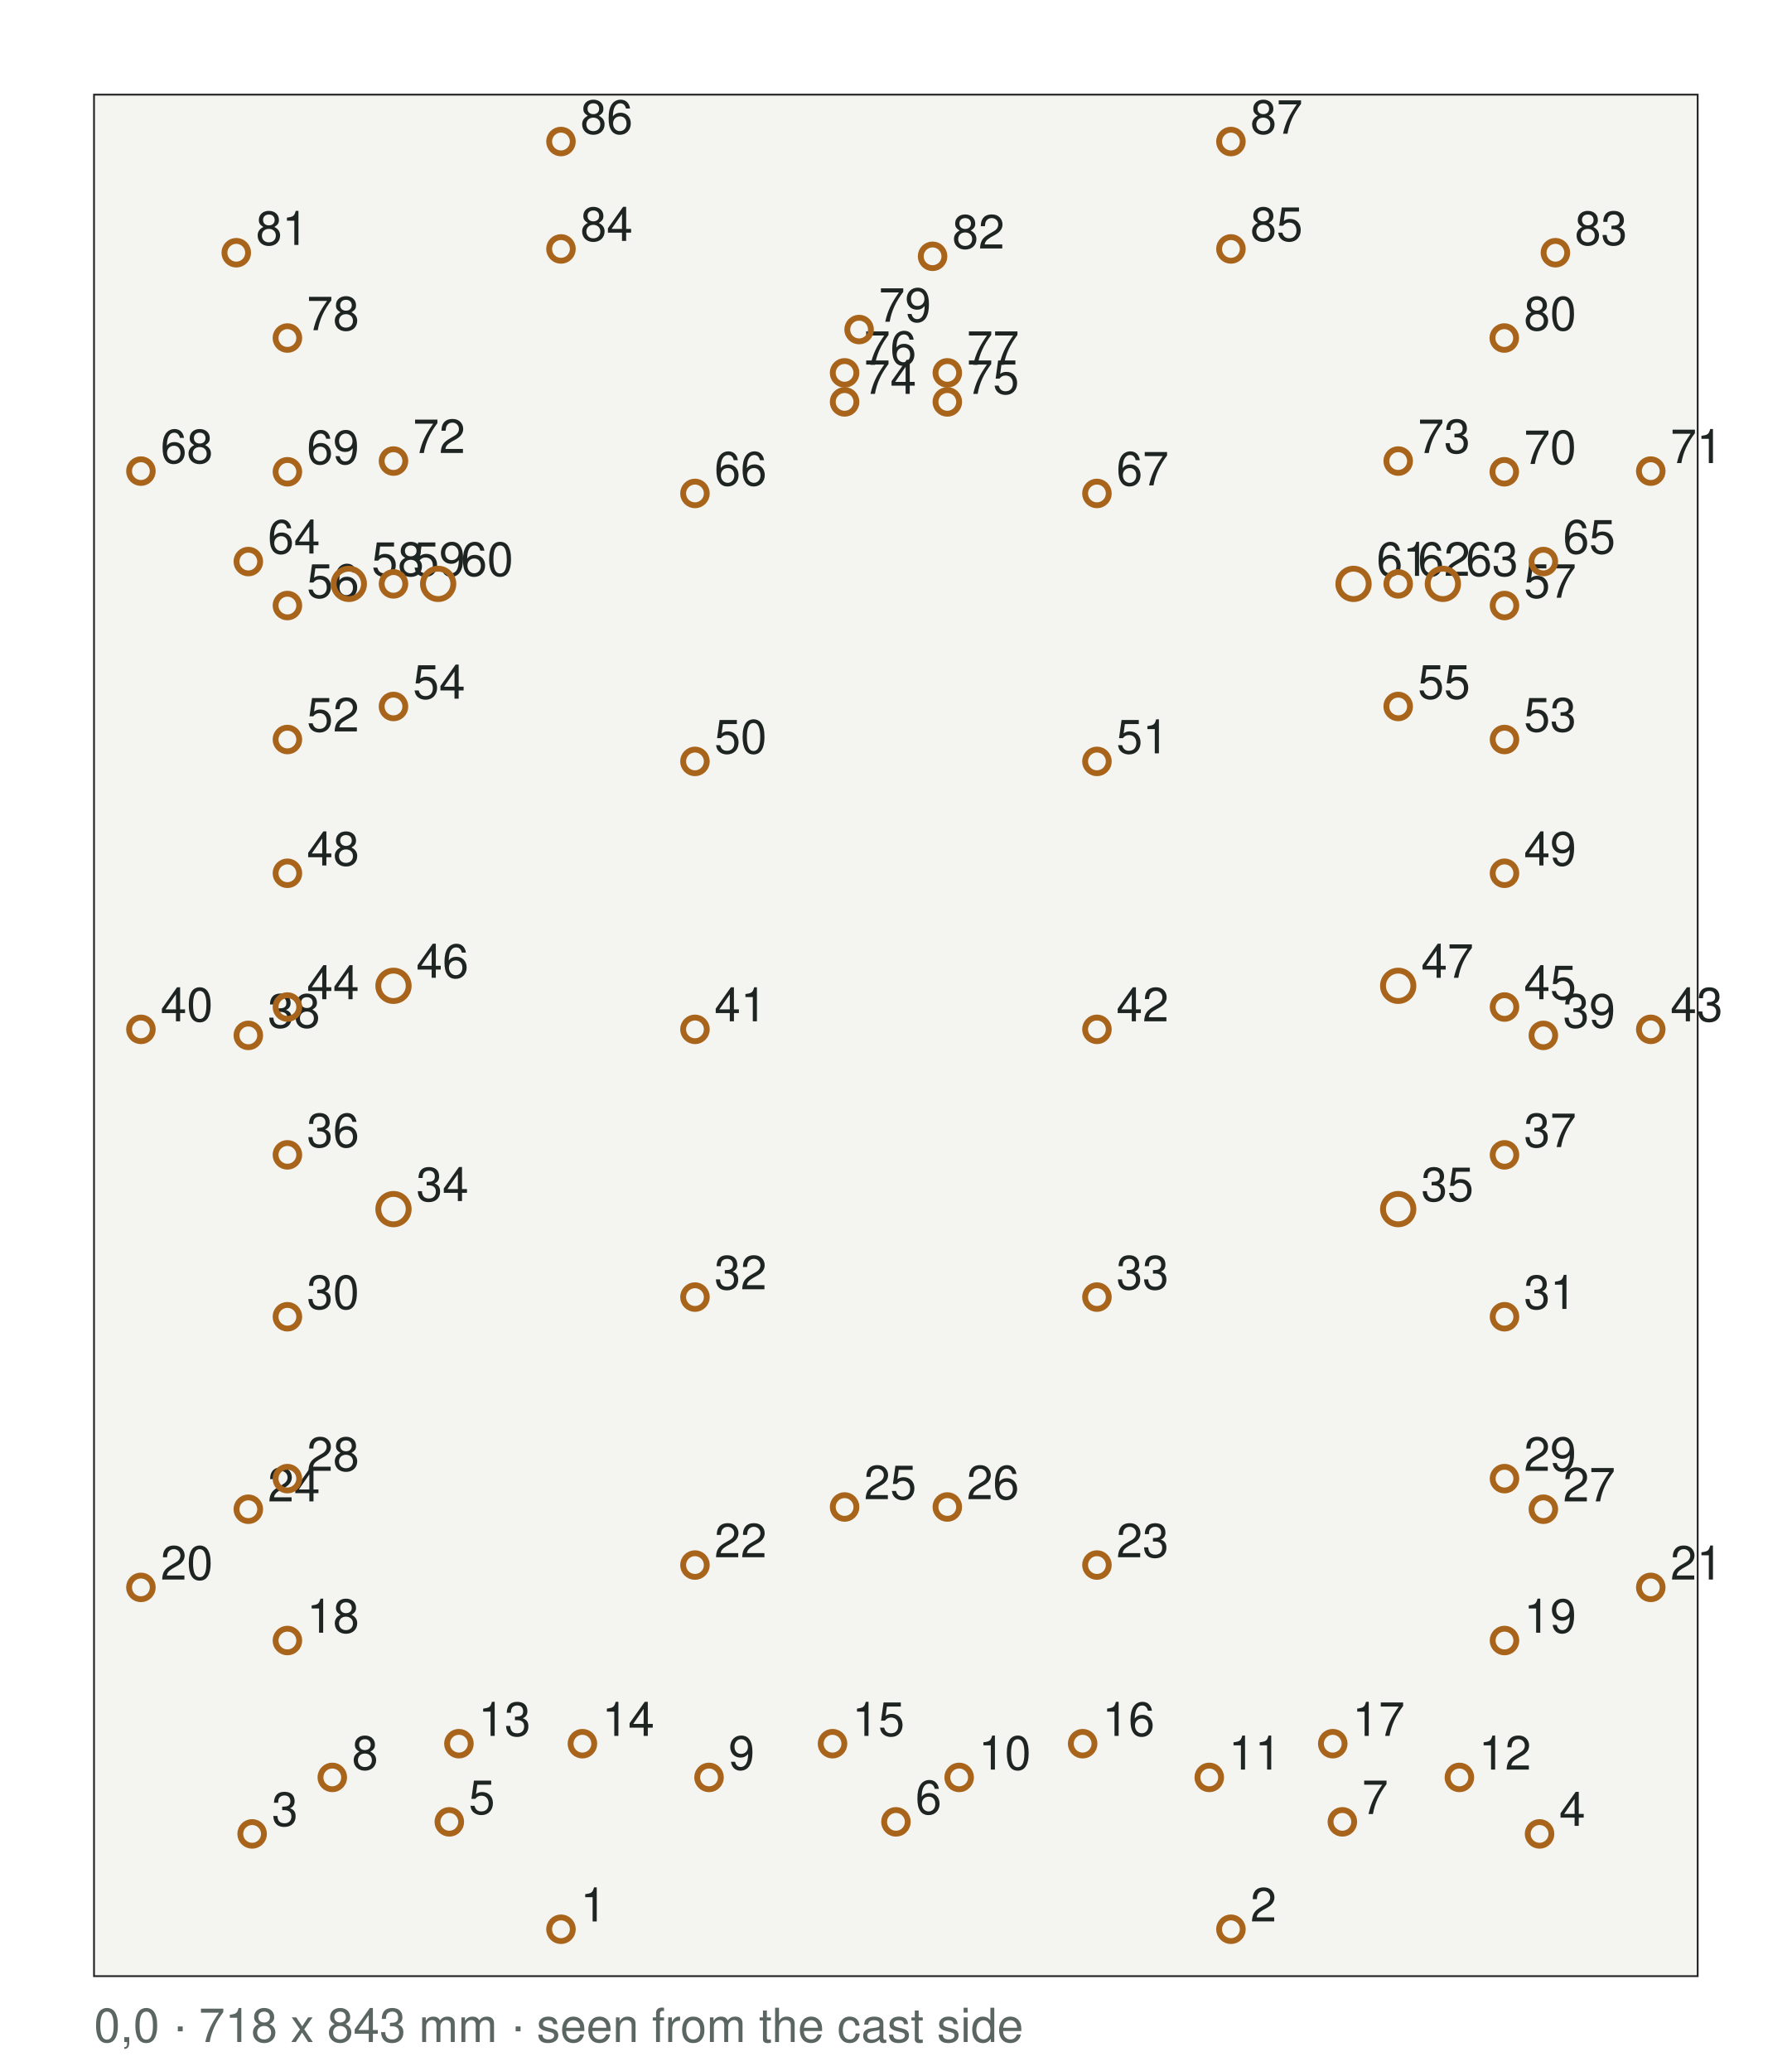
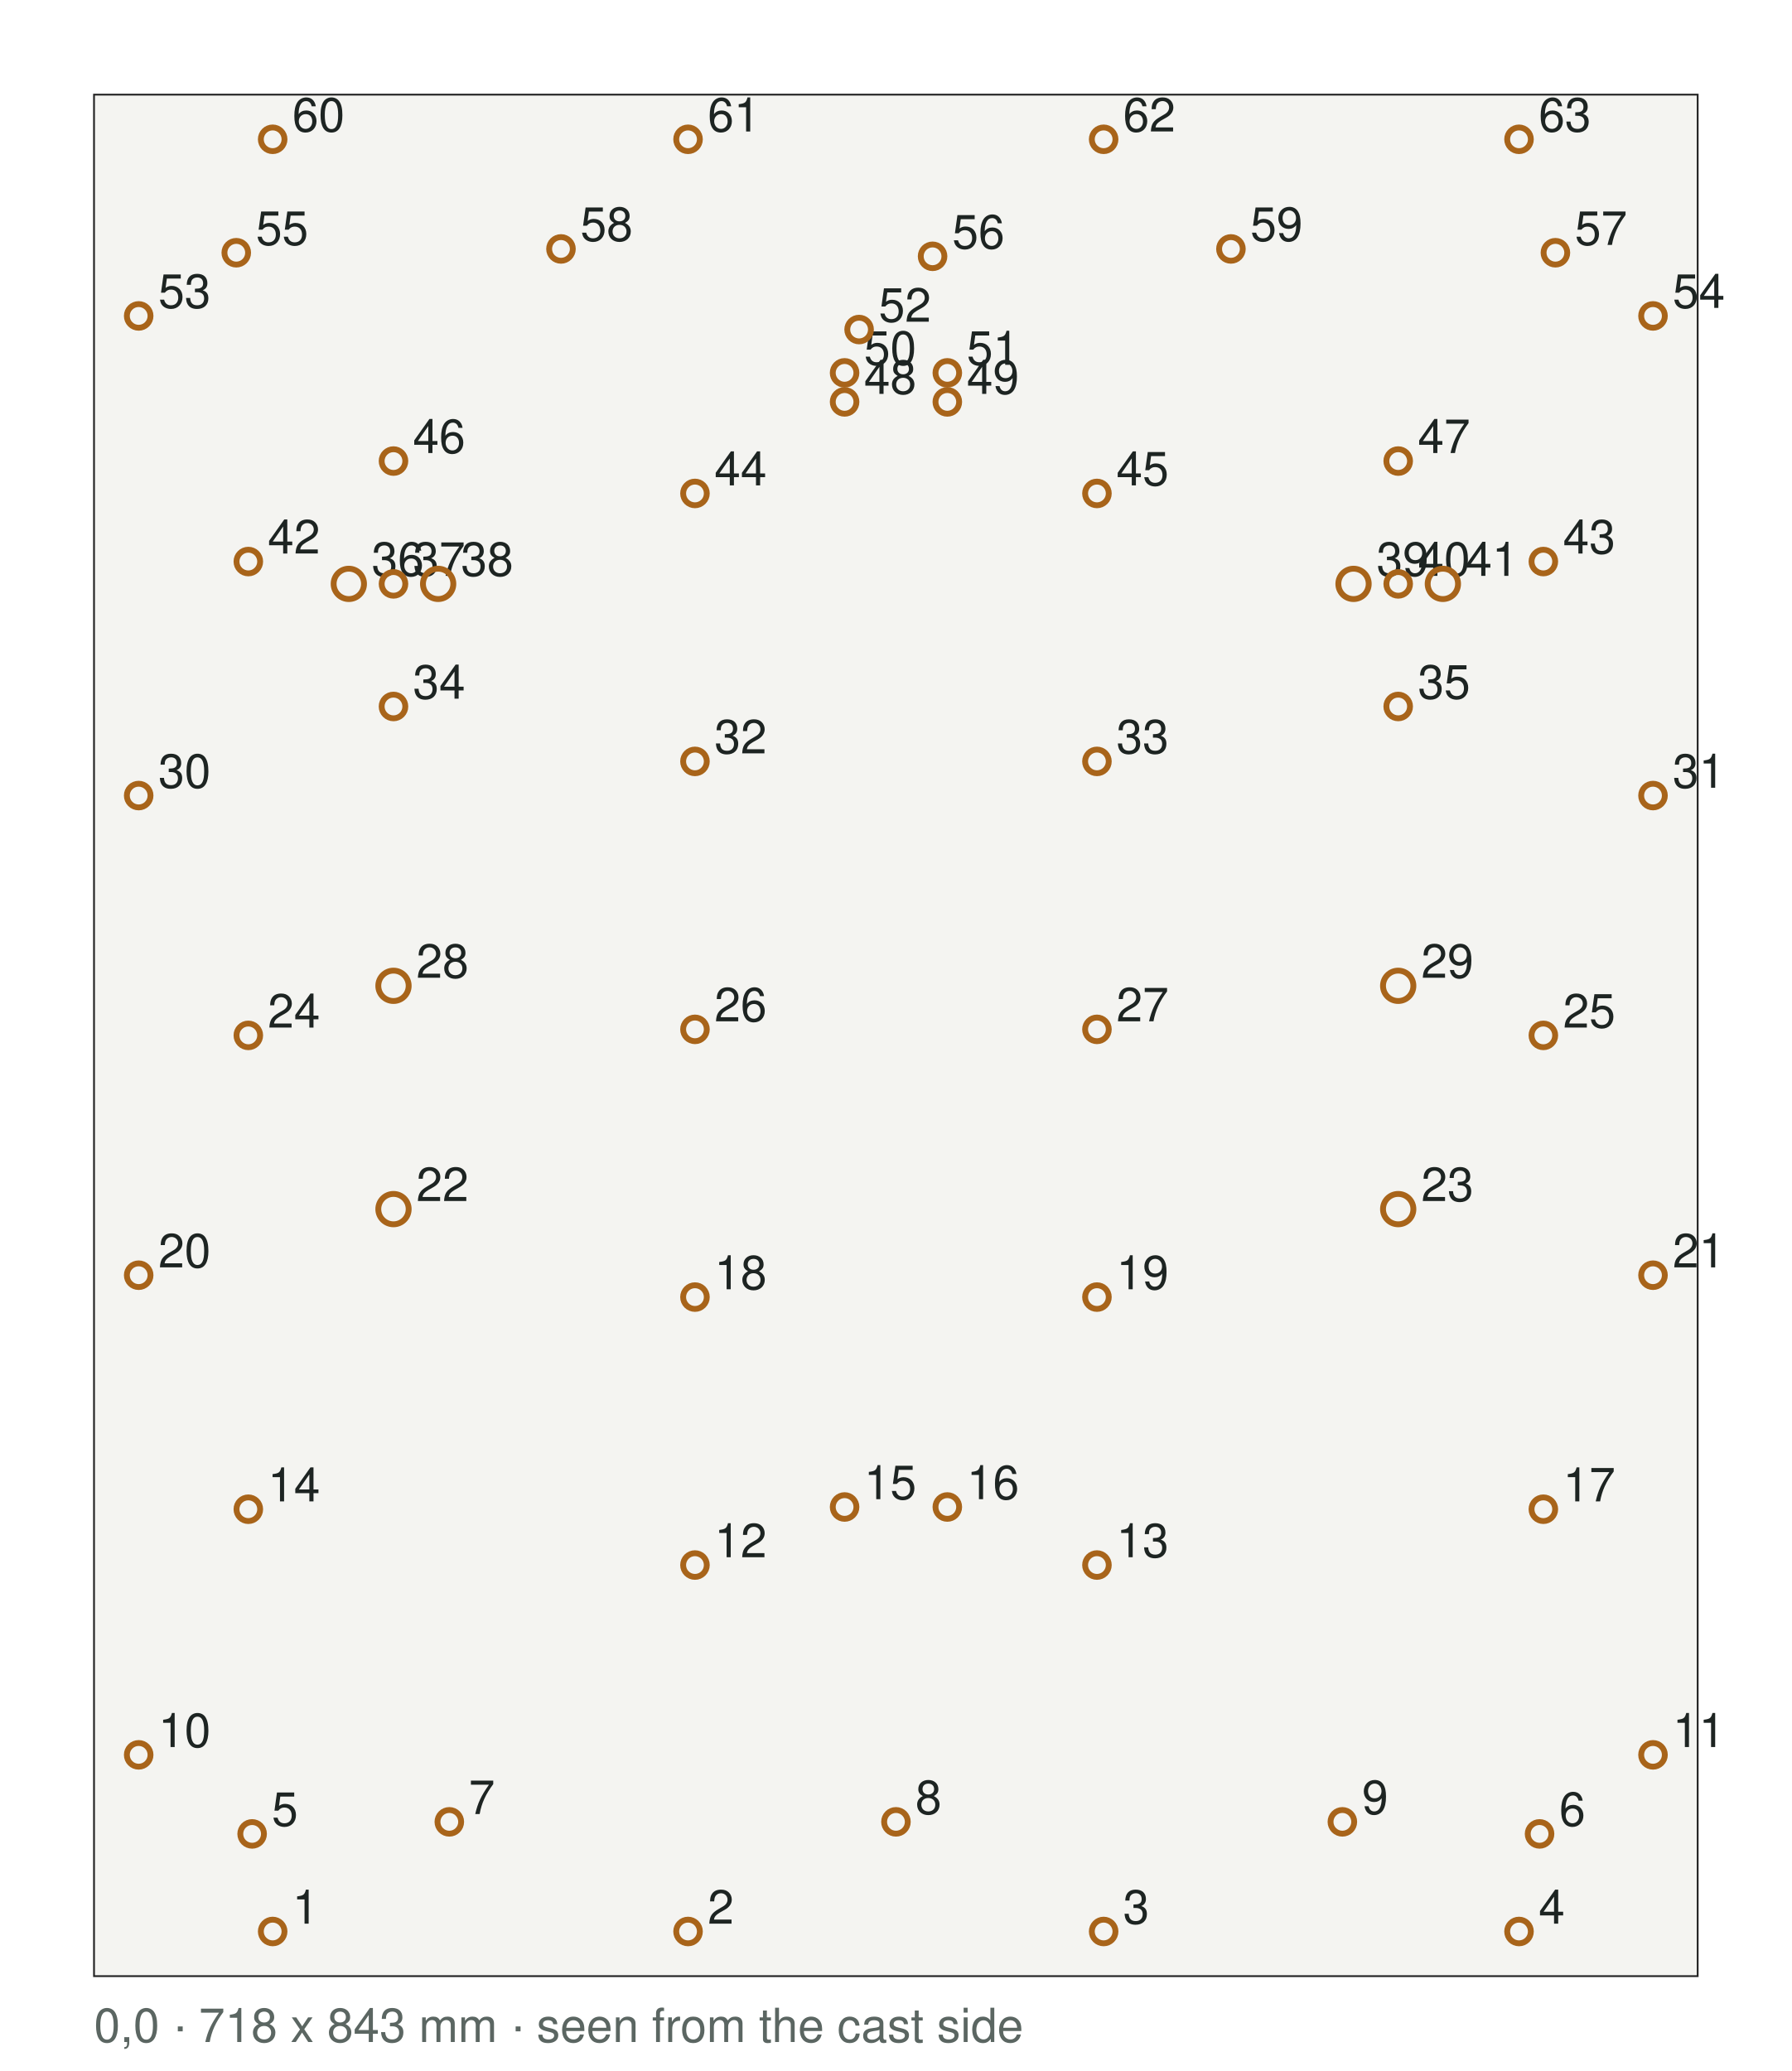
<svg xmlns="http://www.w3.org/2000/svg" viewBox="-42.1 -42.1 802.4 926.9" width="802mm" height="927mm" font-family="Helvetica, Arial, sans-serif">
  <polygon points="0.0,842.6 718.1,842.6 718.1,0.0 0.0,0.0" fill="#f4f4f1" stroke="#222" stroke-width="0.8" />
-   <circle cx="209.1" cy="821.6" r="5.3" fill="none" stroke="#a8641a" stroke-width="2.63" />
-   <text x="217.8" y="818.1" font-size="21.1" fill="#1d2422">1</text>
-   <circle cx="509.1" cy="821.6" r="5.3" fill="none" stroke="#a8641a" stroke-width="2.63" />
-   <text x="517.8" y="818.1" font-size="21.1" fill="#1d2422">2</text>
+   <circle cx="80.0" cy="822.6" r="5.3" fill="none" stroke="#a8641a" stroke-width="2.63" />
+   <text x="88.8" y="819.1" font-size="21.1" fill="#1d2422">1</text>
+   <circle cx="266.0" cy="822.6" r="5.3" fill="none" stroke="#a8641a" stroke-width="2.63" />
+   <text x="274.8" y="819.1" font-size="21.1" fill="#1d2422">2</text>
+   <circle cx="452.1" cy="822.6" r="5.3" fill="none" stroke="#a8641a" stroke-width="2.63" />
+   <text x="460.8" y="819.1" font-size="21.1" fill="#1d2422">3</text>
+   <circle cx="638.1" cy="822.6" r="5.3" fill="none" stroke="#a8641a" stroke-width="2.63" />
+   <text x="646.9" y="819.1" font-size="21.1" fill="#1d2422">4</text>
  <circle cx="70.8" cy="778.9" r="5.3" fill="none" stroke="#a8641a" stroke-width="2.63" />
-   <text x="79.6" y="775.3" font-size="21.1" fill="#1d2422">3</text>
+   <text x="79.6" y="775.3" font-size="21.1" fill="#1d2422">5</text>
  <circle cx="647.3" cy="778.9" r="5.3" fill="none" stroke="#a8641a" stroke-width="2.63" />
-   <text x="656.1" y="775.3" font-size="21.1" fill="#1d2422">4</text>
+   <text x="656.1" y="775.3" font-size="21.1" fill="#1d2422">6</text>
  <circle cx="159.1" cy="773.5" r="5.3" fill="none" stroke="#a8641a" stroke-width="2.63" />
-   <text x="167.8" y="770.0" font-size="21.1" fill="#1d2422">5</text>
+   <text x="167.8" y="770.0" font-size="21.1" fill="#1d2422">7</text>
  <circle cx="359.1" cy="773.5" r="5.3" fill="none" stroke="#a8641a" stroke-width="2.63" />
-   <text x="367.8" y="770.0" font-size="21.1" fill="#1d2422">6</text>
+   <text x="367.8" y="770.0" font-size="21.1" fill="#1d2422">8</text>
  <circle cx="559.0" cy="773.5" r="5.3" fill="none" stroke="#a8641a" stroke-width="2.63" />
-   <text x="567.8" y="770.0" font-size="21.1" fill="#1d2422">7</text>
-   <circle cx="106.7" cy="753.6" r="5.3" fill="none" stroke="#a8641a" stroke-width="2.63" />
-   <text x="115.5" y="750.1" font-size="21.1" fill="#1d2422">8</text>
-   <circle cx="275.4" cy="753.6" r="5.3" fill="none" stroke="#a8641a" stroke-width="2.63" />
-   <text x="284.1" y="750.1" font-size="21.1" fill="#1d2422">9</text>
-   <circle cx="387.4" cy="753.6" r="5.3" fill="none" stroke="#a8641a" stroke-width="2.63" />
-   <text x="396.1" y="750.1" font-size="21.1" fill="#1d2422">10</text>
-   <circle cx="499.4" cy="753.6" r="5.3" fill="none" stroke="#a8641a" stroke-width="2.63" />
-   <text x="508.1" y="750.1" font-size="21.1" fill="#1d2422">11</text>
-   <circle cx="611.4" cy="753.6" r="5.3" fill="none" stroke="#a8641a" stroke-width="2.63" />
-   <text x="620.1" y="750.1" font-size="21.1" fill="#1d2422">12</text>
-   <circle cx="163.4" cy="738.5" r="5.3" fill="none" stroke="#a8641a" stroke-width="2.63" />
-   <text x="172.1" y="735.0" font-size="21.1" fill="#1d2422">13</text>
-   <circle cx="218.7" cy="738.5" r="5.3" fill="none" stroke="#a8641a" stroke-width="2.63" />
-   <text x="227.5" y="735.0" font-size="21.1" fill="#1d2422">14</text>
-   <circle cx="330.7" cy="738.5" r="5.3" fill="none" stroke="#a8641a" stroke-width="2.63" />
-   <text x="339.5" y="735.0" font-size="21.1" fill="#1d2422">15</text>
-   <circle cx="442.7" cy="738.5" r="5.3" fill="none" stroke="#a8641a" stroke-width="2.63" />
-   <text x="451.5" y="735.0" font-size="21.1" fill="#1d2422">16</text>
-   <circle cx="554.7" cy="738.5" r="5.3" fill="none" stroke="#a8641a" stroke-width="2.63" />
-   <text x="563.5" y="735.0" font-size="21.1" fill="#1d2422">17</text>
-   <circle cx="86.6" cy="692.3" r="5.3" fill="none" stroke="#a8641a" stroke-width="2.63" />
-   <text x="95.3" y="688.8" font-size="21.1" fill="#1d2422">18</text>
-   <circle cx="631.6" cy="692.3" r="5.3" fill="none" stroke="#a8641a" stroke-width="2.63" />
-   <text x="640.3" y="688.8" font-size="21.1" fill="#1d2422">19</text>
-   <circle cx="21.0" cy="668.5" r="5.3" fill="none" stroke="#a8641a" stroke-width="2.63" />
-   <text x="29.8" y="665.0" font-size="21.1" fill="#1d2422">20</text>
-   <circle cx="697.1" cy="668.5" r="5.3" fill="none" stroke="#a8641a" stroke-width="2.63" />
-   <text x="705.9" y="665.0" font-size="21.1" fill="#1d2422">21</text>
+   <text x="567.8" y="770.0" font-size="21.1" fill="#1d2422">9</text>
+   <circle cx="20.0" cy="743.5" r="5.3" fill="none" stroke="#a8641a" stroke-width="2.63" />
+   <text x="28.8" y="740.0" font-size="21.1" fill="#1d2422">10</text>
+   <circle cx="698.1" cy="743.5" r="5.3" fill="none" stroke="#a8641a" stroke-width="2.63" />
+   <text x="706.9" y="740.0" font-size="21.1" fill="#1d2422">11</text>
  <circle cx="269.1" cy="658.5" r="5.3" fill="none" stroke="#a8641a" stroke-width="2.63" />
-   <text x="277.8" y="655.0" font-size="21.1" fill="#1d2422">22</text>
+   <text x="277.8" y="655.0" font-size="21.1" fill="#1d2422">12</text>
  <circle cx="449.1" cy="658.5" r="5.3" fill="none" stroke="#a8641a" stroke-width="2.63" />
-   <text x="457.8" y="655.0" font-size="21.1" fill="#1d2422">23</text>
+   <text x="457.8" y="655.0" font-size="21.1" fill="#1d2422">13</text>
  <circle cx="69.1" cy="633.5" r="5.3" fill="none" stroke="#a8641a" stroke-width="2.63" />
-   <text x="77.8" y="630.0" font-size="21.1" fill="#1d2422">24</text>
+   <text x="77.8" y="630.0" font-size="21.1" fill="#1d2422">14</text>
  <circle cx="336.1" cy="632.5" r="5.3" fill="none" stroke="#a8641a" stroke-width="2.63" />
-   <text x="344.8" y="629.0" font-size="21.1" fill="#1d2422">25</text>
+   <text x="344.8" y="629.0" font-size="21.1" fill="#1d2422">15</text>
  <circle cx="382.1" cy="632.5" r="5.3" fill="none" stroke="#a8641a" stroke-width="2.63" />
-   <text x="390.8" y="629.0" font-size="21.1" fill="#1d2422">26</text>
+   <text x="390.8" y="629.0" font-size="21.1" fill="#1d2422">16</text>
  <circle cx="649.0" cy="633.5" r="5.3" fill="none" stroke="#a8641a" stroke-width="2.63" />
-   <text x="657.8" y="630.0" font-size="21.1" fill="#1d2422">27</text>
-   <circle cx="86.6" cy="619.8" r="5.3" fill="none" stroke="#a8641a" stroke-width="2.63" />
-   <text x="95.3" y="616.3" font-size="21.1" fill="#1d2422">28</text>
-   <circle cx="631.6" cy="619.8" r="5.3" fill="none" stroke="#a8641a" stroke-width="2.63" />
-   <text x="640.3" y="616.3" font-size="21.1" fill="#1d2422">29</text>
-   <circle cx="86.6" cy="547.3" r="5.3" fill="none" stroke="#a8641a" stroke-width="2.63" />
-   <text x="95.3" y="543.8" font-size="21.1" fill="#1d2422">30</text>
-   <circle cx="631.6" cy="547.3" r="5.3" fill="none" stroke="#a8641a" stroke-width="2.63" />
-   <text x="640.3" y="543.8" font-size="21.1" fill="#1d2422">31</text>
+   <text x="657.8" y="630.0" font-size="21.1" fill="#1d2422">17</text>
  <circle cx="269.1" cy="538.5" r="5.3" fill="none" stroke="#a8641a" stroke-width="2.63" />
-   <text x="277.8" y="535.0" font-size="21.1" fill="#1d2422">32</text>
+   <text x="277.8" y="535.0" font-size="21.1" fill="#1d2422">18</text>
  <circle cx="449.1" cy="538.5" r="5.3" fill="none" stroke="#a8641a" stroke-width="2.63" />
-   <text x="457.8" y="535.0" font-size="21.1" fill="#1d2422">33</text>
+   <text x="457.8" y="535.0" font-size="21.1" fill="#1d2422">19</text>
+   <circle cx="20.0" cy="528.7" r="5.3" fill="none" stroke="#a8641a" stroke-width="2.63" />
+   <text x="28.8" y="525.2" font-size="21.1" fill="#1d2422">20</text>
+   <circle cx="698.1" cy="528.7" r="5.3" fill="none" stroke="#a8641a" stroke-width="2.63" />
+   <text x="706.9" y="525.2" font-size="21.1" fill="#1d2422">21</text>
  <circle cx="134.1" cy="499.1" r="6.8" fill="none" stroke="#a8641a" stroke-width="2.63" />
-   <text x="144.3" y="495.5" font-size="21.1" fill="#1d2422">34</text>
+   <text x="144.3" y="495.5" font-size="21.1" fill="#1d2422">22</text>
  <circle cx="584.0" cy="499.1" r="6.8" fill="none" stroke="#a8641a" stroke-width="2.63" />
-   <text x="594.3" y="495.5" font-size="21.1" fill="#1d2422">35</text>
-   <circle cx="86.6" cy="474.8" r="5.3" fill="none" stroke="#a8641a" stroke-width="2.63" />
-   <text x="95.3" y="471.3" font-size="21.1" fill="#1d2422">36</text>
-   <circle cx="631.6" cy="474.8" r="5.3" fill="none" stroke="#a8641a" stroke-width="2.63" />
-   <text x="640.3" y="471.3" font-size="21.1" fill="#1d2422">37</text>
+   <text x="594.3" y="495.5" font-size="21.1" fill="#1d2422">23</text>
  <circle cx="69.1" cy="421.3" r="5.3" fill="none" stroke="#a8641a" stroke-width="2.63" />
-   <text x="77.8" y="417.8" font-size="21.1" fill="#1d2422">38</text>
+   <text x="77.8" y="417.8" font-size="21.1" fill="#1d2422">24</text>
  <circle cx="649.0" cy="421.3" r="5.3" fill="none" stroke="#a8641a" stroke-width="2.63" />
-   <text x="657.8" y="417.8" font-size="21.1" fill="#1d2422">39</text>
-   <circle cx="21.0" cy="418.6" r="5.3" fill="none" stroke="#a8641a" stroke-width="2.63" />
-   <text x="29.8" y="415.0" font-size="21.1" fill="#1d2422">40</text>
+   <text x="657.8" y="417.8" font-size="21.1" fill="#1d2422">25</text>
  <circle cx="269.1" cy="418.6" r="5.3" fill="none" stroke="#a8641a" stroke-width="2.63" />
-   <text x="277.8" y="415.0" font-size="21.1" fill="#1d2422">41</text>
+   <text x="277.8" y="415.0" font-size="21.1" fill="#1d2422">26</text>
  <circle cx="449.1" cy="418.6" r="5.3" fill="none" stroke="#a8641a" stroke-width="2.63" />
-   <text x="457.8" y="415.0" font-size="21.1" fill="#1d2422">42</text>
-   <circle cx="697.1" cy="418.6" r="5.3" fill="none" stroke="#a8641a" stroke-width="2.63" />
-   <text x="705.9" y="415.0" font-size="21.1" fill="#1d2422">43</text>
-   <circle cx="86.6" cy="408.6" r="5.3" fill="none" stroke="#a8641a" stroke-width="2.63" />
-   <text x="95.3" y="405.1" font-size="21.1" fill="#1d2422">44</text>
-   <circle cx="631.6" cy="408.6" r="5.3" fill="none" stroke="#a8641a" stroke-width="2.63" />
-   <text x="640.3" y="405.1" font-size="21.1" fill="#1d2422">45</text>
+   <text x="457.8" y="415.0" font-size="21.1" fill="#1d2422">27</text>
  <circle cx="134.1" cy="399.1" r="6.8" fill="none" stroke="#a8641a" stroke-width="2.63" />
-   <text x="144.3" y="395.5" font-size="21.1" fill="#1d2422">46</text>
+   <text x="144.3" y="395.5" font-size="21.1" fill="#1d2422">28</text>
  <circle cx="584.0" cy="399.1" r="6.8" fill="none" stroke="#a8641a" stroke-width="2.63" />
-   <text x="594.3" y="395.5" font-size="21.1" fill="#1d2422">47</text>
-   <circle cx="86.6" cy="348.7" r="5.3" fill="none" stroke="#a8641a" stroke-width="2.63" />
-   <text x="95.3" y="345.2" font-size="21.1" fill="#1d2422">48</text>
-   <circle cx="631.6" cy="348.7" r="5.3" fill="none" stroke="#a8641a" stroke-width="2.63" />
-   <text x="640.3" y="345.2" font-size="21.1" fill="#1d2422">49</text>
+   <text x="594.3" y="395.5" font-size="21.1" fill="#1d2422">29</text>
+   <circle cx="20.0" cy="313.9" r="5.3" fill="none" stroke="#a8641a" stroke-width="2.63" />
+   <text x="28.8" y="310.4" font-size="21.1" fill="#1d2422">30</text>
+   <circle cx="698.1" cy="313.9" r="5.3" fill="none" stroke="#a8641a" stroke-width="2.63" />
+   <text x="706.9" y="310.4" font-size="21.1" fill="#1d2422">31</text>
  <circle cx="269.1" cy="298.6" r="5.3" fill="none" stroke="#a8641a" stroke-width="2.63" />
-   <text x="277.8" y="295.0" font-size="21.1" fill="#1d2422">50</text>
+   <text x="277.8" y="295.0" font-size="21.1" fill="#1d2422">32</text>
  <circle cx="449.1" cy="298.6" r="5.3" fill="none" stroke="#a8641a" stroke-width="2.63" />
-   <text x="457.8" y="295.0" font-size="21.1" fill="#1d2422">51</text>
-   <circle cx="86.6" cy="288.8" r="5.3" fill="none" stroke="#a8641a" stroke-width="2.63" />
-   <text x="95.3" y="285.2" font-size="21.1" fill="#1d2422">52</text>
-   <circle cx="631.6" cy="288.8" r="5.3" fill="none" stroke="#a8641a" stroke-width="2.63" />
-   <text x="640.3" y="285.2" font-size="21.1" fill="#1d2422">53</text>
+   <text x="457.8" y="295.0" font-size="21.1" fill="#1d2422">33</text>
  <circle cx="134.1" cy="274.0" r="5.3" fill="none" stroke="#a8641a" stroke-width="2.63" />
-   <text x="142.8" y="270.5" font-size="21.1" fill="#1d2422">54</text>
+   <text x="142.8" y="270.5" font-size="21.1" fill="#1d2422">34</text>
  <circle cx="584.0" cy="274.0" r="5.3" fill="none" stroke="#a8641a" stroke-width="2.63" />
-   <text x="592.8" y="270.5" font-size="21.1" fill="#1d2422">55</text>
-   <circle cx="86.6" cy="228.8" r="5.3" fill="none" stroke="#a8641a" stroke-width="2.63" />
-   <text x="95.3" y="225.3" font-size="21.1" fill="#1d2422">56</text>
-   <circle cx="631.6" cy="228.8" r="5.3" fill="none" stroke="#a8641a" stroke-width="2.63" />
-   <text x="640.3" y="225.3" font-size="21.1" fill="#1d2422">57</text>
+   <text x="592.8" y="270.5" font-size="21.1" fill="#1d2422">35</text>
  <circle cx="114.1" cy="219.1" r="6.8" fill="none" stroke="#a8641a" stroke-width="2.63" />
-   <text x="124.3" y="215.5" font-size="21.1" fill="#1d2422">58</text>
+   <text x="124.3" y="215.5" font-size="21.1" fill="#1d2422">36</text>
  <circle cx="134.1" cy="219.1" r="5.3" fill="none" stroke="#a8641a" stroke-width="2.63" />
-   <text x="142.8" y="215.5" font-size="21.1" fill="#1d2422">59</text>
+   <text x="142.8" y="215.5" font-size="21.1" fill="#1d2422">37</text>
  <circle cx="154.1" cy="219.1" r="6.8" fill="none" stroke="#a8641a" stroke-width="2.63" />
-   <text x="164.3" y="215.5" font-size="21.1" fill="#1d2422">60</text>
+   <text x="164.3" y="215.5" font-size="21.1" fill="#1d2422">38</text>
  <circle cx="564.0" cy="219.1" r="6.8" fill="none" stroke="#a8641a" stroke-width="2.63" />
-   <text x="574.3" y="215.5" font-size="21.1" fill="#1d2422">61</text>
+   <text x="574.3" y="215.5" font-size="21.1" fill="#1d2422">39</text>
  <circle cx="584.0" cy="219.1" r="5.3" fill="none" stroke="#a8641a" stroke-width="2.63" />
-   <text x="592.8" y="215.5" font-size="21.1" fill="#1d2422">62</text>
+   <text x="592.8" y="215.5" font-size="21.1" fill="#1d2422">40</text>
  <circle cx="604.0" cy="219.1" r="6.8" fill="none" stroke="#a8641a" stroke-width="2.63" />
-   <text x="614.3" y="215.5" font-size="21.1" fill="#1d2422">63</text>
+   <text x="614.3" y="215.5" font-size="21.1" fill="#1d2422">41</text>
  <circle cx="69.1" cy="209.1" r="5.3" fill="none" stroke="#a8641a" stroke-width="2.63" />
-   <text x="77.8" y="205.5" font-size="21.1" fill="#1d2422">64</text>
+   <text x="77.8" y="205.5" font-size="21.1" fill="#1d2422">42</text>
  <circle cx="649.0" cy="209.1" r="5.3" fill="none" stroke="#a8641a" stroke-width="2.63" />
-   <text x="657.8" y="205.5" font-size="21.1" fill="#1d2422">65</text>
+   <text x="657.8" y="205.5" font-size="21.1" fill="#1d2422">43</text>
  <circle cx="269.1" cy="178.6" r="5.3" fill="none" stroke="#a8641a" stroke-width="2.63" />
-   <text x="277.8" y="175.0" font-size="21.1" fill="#1d2422">66</text>
+   <text x="277.8" y="175.0" font-size="21.1" fill="#1d2422">44</text>
  <circle cx="449.1" cy="178.6" r="5.3" fill="none" stroke="#a8641a" stroke-width="2.63" />
-   <text x="457.8" y="175.0" font-size="21.1" fill="#1d2422">67</text>
-   <circle cx="21.0" cy="168.6" r="5.3" fill="none" stroke="#a8641a" stroke-width="2.63" />
-   <text x="29.8" y="165.0" font-size="21.1" fill="#1d2422">68</text>
-   <circle cx="86.6" cy="168.9" r="5.3" fill="none" stroke="#a8641a" stroke-width="2.63" />
-   <text x="95.3" y="165.4" font-size="21.1" fill="#1d2422">69</text>
-   <circle cx="631.5" cy="168.9" r="5.3" fill="none" stroke="#a8641a" stroke-width="2.63" />
-   <text x="640.3" y="165.4" font-size="21.1" fill="#1d2422">70</text>
-   <circle cx="697.1" cy="168.6" r="5.3" fill="none" stroke="#a8641a" stroke-width="2.63" />
-   <text x="705.9" y="165.0" font-size="21.1" fill="#1d2422">71</text>
+   <text x="457.8" y="175.0" font-size="21.1" fill="#1d2422">45</text>
  <circle cx="134.1" cy="164.1" r="5.3" fill="none" stroke="#a8641a" stroke-width="2.63" />
-   <text x="142.8" y="160.5" font-size="21.1" fill="#1d2422">72</text>
+   <text x="142.8" y="160.5" font-size="21.1" fill="#1d2422">46</text>
  <circle cx="584.0" cy="164.1" r="5.3" fill="none" stroke="#a8641a" stroke-width="2.63" />
-   <text x="592.8" y="160.5" font-size="21.1" fill="#1d2422">73</text>
+   <text x="592.8" y="160.5" font-size="21.1" fill="#1d2422">47</text>
  <circle cx="336.1" cy="137.6" r="5.3" fill="none" stroke="#a8641a" stroke-width="2.63" />
-   <text x="344.8" y="134.0" font-size="21.1" fill="#1d2422">74</text>
+   <text x="344.8" y="134.0" font-size="21.1" fill="#1d2422">48</text>
  <circle cx="382.1" cy="137.6" r="5.3" fill="none" stroke="#a8641a" stroke-width="2.63" />
-   <text x="390.8" y="134.0" font-size="21.1" fill="#1d2422">75</text>
+   <text x="390.8" y="134.0" font-size="21.1" fill="#1d2422">49</text>
  <circle cx="336.1" cy="124.6" r="5.3" fill="none" stroke="#a8641a" stroke-width="2.63" />
-   <text x="344.8" y="121.0" font-size="21.1" fill="#1d2422">76</text>
+   <text x="344.8" y="121.0" font-size="21.1" fill="#1d2422">50</text>
  <circle cx="382.1" cy="124.6" r="5.3" fill="none" stroke="#a8641a" stroke-width="2.63" />
-   <text x="390.8" y="121.0" font-size="21.1" fill="#1d2422">77</text>
-   <circle cx="86.6" cy="109.0" r="5.3" fill="none" stroke="#a8641a" stroke-width="2.63" />
-   <text x="95.3" y="105.5" font-size="21.1" fill="#1d2422">78</text>
+   <text x="390.8" y="121.0" font-size="21.1" fill="#1d2422">51</text>
  <circle cx="342.6" cy="105.2" r="5.3" fill="none" stroke="#a8641a" stroke-width="2.63" />
-   <text x="351.4" y="101.7" font-size="21.1" fill="#1d2422">79</text>
-   <circle cx="631.5" cy="109.0" r="5.3" fill="none" stroke="#a8641a" stroke-width="2.63" />
-   <text x="640.3" y="105.5" font-size="21.1" fill="#1d2422">80</text>
+   <text x="351.4" y="101.7" font-size="21.1" fill="#1d2422">52</text>
+   <circle cx="20.0" cy="99.1" r="5.3" fill="none" stroke="#a8641a" stroke-width="2.63" />
+   <text x="28.8" y="95.5" font-size="21.1" fill="#1d2422">53</text>
+   <circle cx="698.1" cy="99.1" r="5.3" fill="none" stroke="#a8641a" stroke-width="2.63" />
+   <text x="706.9" y="95.5" font-size="21.1" fill="#1d2422">54</text>
  <circle cx="63.7" cy="70.8" r="5.3" fill="none" stroke="#a8641a" stroke-width="2.63" />
-   <text x="72.5" y="67.3" font-size="21.1" fill="#1d2422">81</text>
+   <text x="72.5" y="67.3" font-size="21.1" fill="#1d2422">55</text>
  <circle cx="375.5" cy="72.4" r="5.3" fill="none" stroke="#a8641a" stroke-width="2.63" />
-   <text x="384.3" y="68.9" font-size="21.1" fill="#1d2422">82</text>
+   <text x="384.3" y="68.9" font-size="21.1" fill="#1d2422">56</text>
  <circle cx="654.4" cy="70.8" r="5.3" fill="none" stroke="#a8641a" stroke-width="2.63" />
-   <text x="663.1" y="67.3" font-size="21.1" fill="#1d2422">83</text>
+   <text x="663.1" y="67.3" font-size="21.1" fill="#1d2422">57</text>
  <circle cx="209.1" cy="69.1" r="5.3" fill="none" stroke="#a8641a" stroke-width="2.63" />
-   <text x="217.8" y="65.5" font-size="21.1" fill="#1d2422">84</text>
+   <text x="217.8" y="65.5" font-size="21.1" fill="#1d2422">58</text>
  <circle cx="509.1" cy="69.1" r="5.3" fill="none" stroke="#a8641a" stroke-width="2.63" />
-   <text x="517.8" y="65.5" font-size="21.1" fill="#1d2422">85</text>
-   <circle cx="209.1" cy="21.0" r="5.3" fill="none" stroke="#a8641a" stroke-width="2.63" />
-   <text x="217.8" y="17.5" font-size="21.1" fill="#1d2422">86</text>
-   <circle cx="509.1" cy="21.0" r="5.3" fill="none" stroke="#a8641a" stroke-width="2.63" />
-   <text x="517.8" y="17.5" font-size="21.1" fill="#1d2422">87</text>
+   <text x="517.8" y="65.5" font-size="21.1" fill="#1d2422">59</text>
+   <circle cx="80.0" cy="20.0" r="5.3" fill="none" stroke="#a8641a" stroke-width="2.63" />
+   <text x="88.8" y="16.5" font-size="21.1" fill="#1d2422">60</text>
+   <circle cx="266.0" cy="20.0" r="5.3" fill="none" stroke="#a8641a" stroke-width="2.63" />
+   <text x="274.8" y="16.5" font-size="21.1" fill="#1d2422">61</text>
+   <circle cx="452.1" cy="20.0" r="5.3" fill="none" stroke="#a8641a" stroke-width="2.63" />
+   <text x="460.8" y="16.5" font-size="21.1" fill="#1d2422">62</text>
+   <circle cx="638.1" cy="20.0" r="5.3" fill="none" stroke="#a8641a" stroke-width="2.63" />
+   <text x="646.9" y="16.5" font-size="21.1" fill="#1d2422">63</text>
  <text x="0" y="872.1" font-size="21.1" fill="#5b6662">0,0 · 718 x 843 mm · seen from the cast side</text>
</svg>
